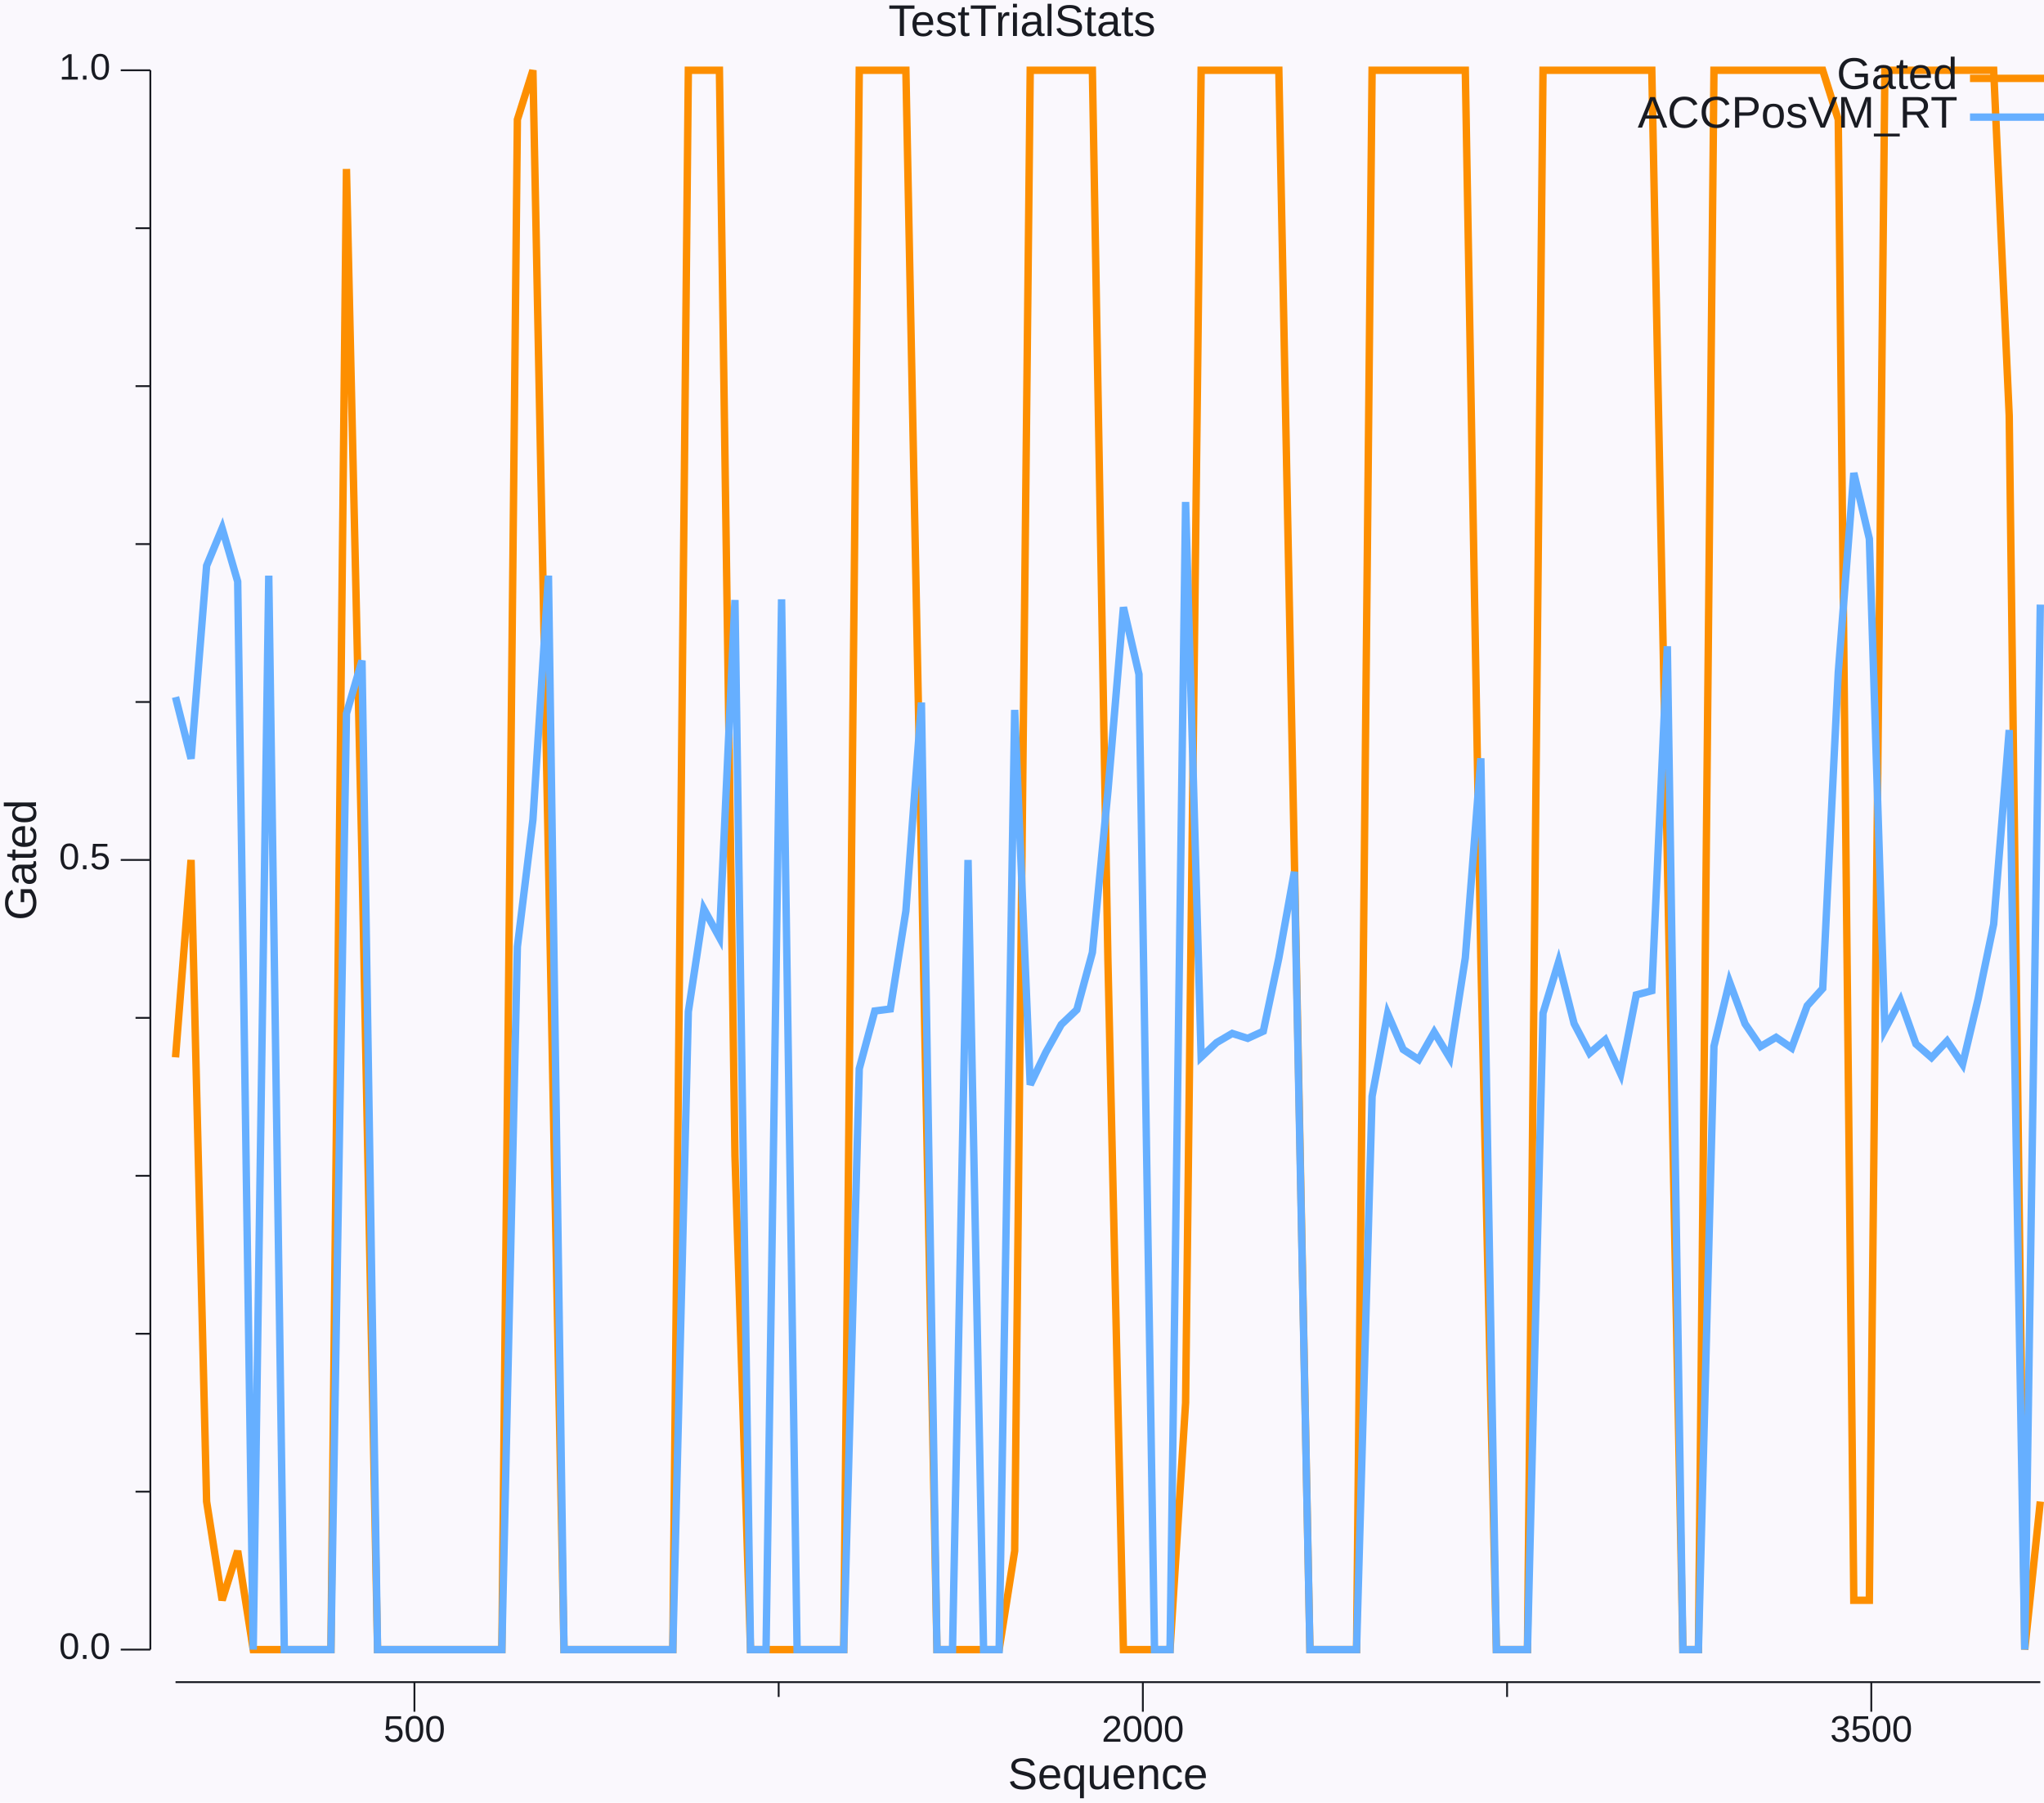
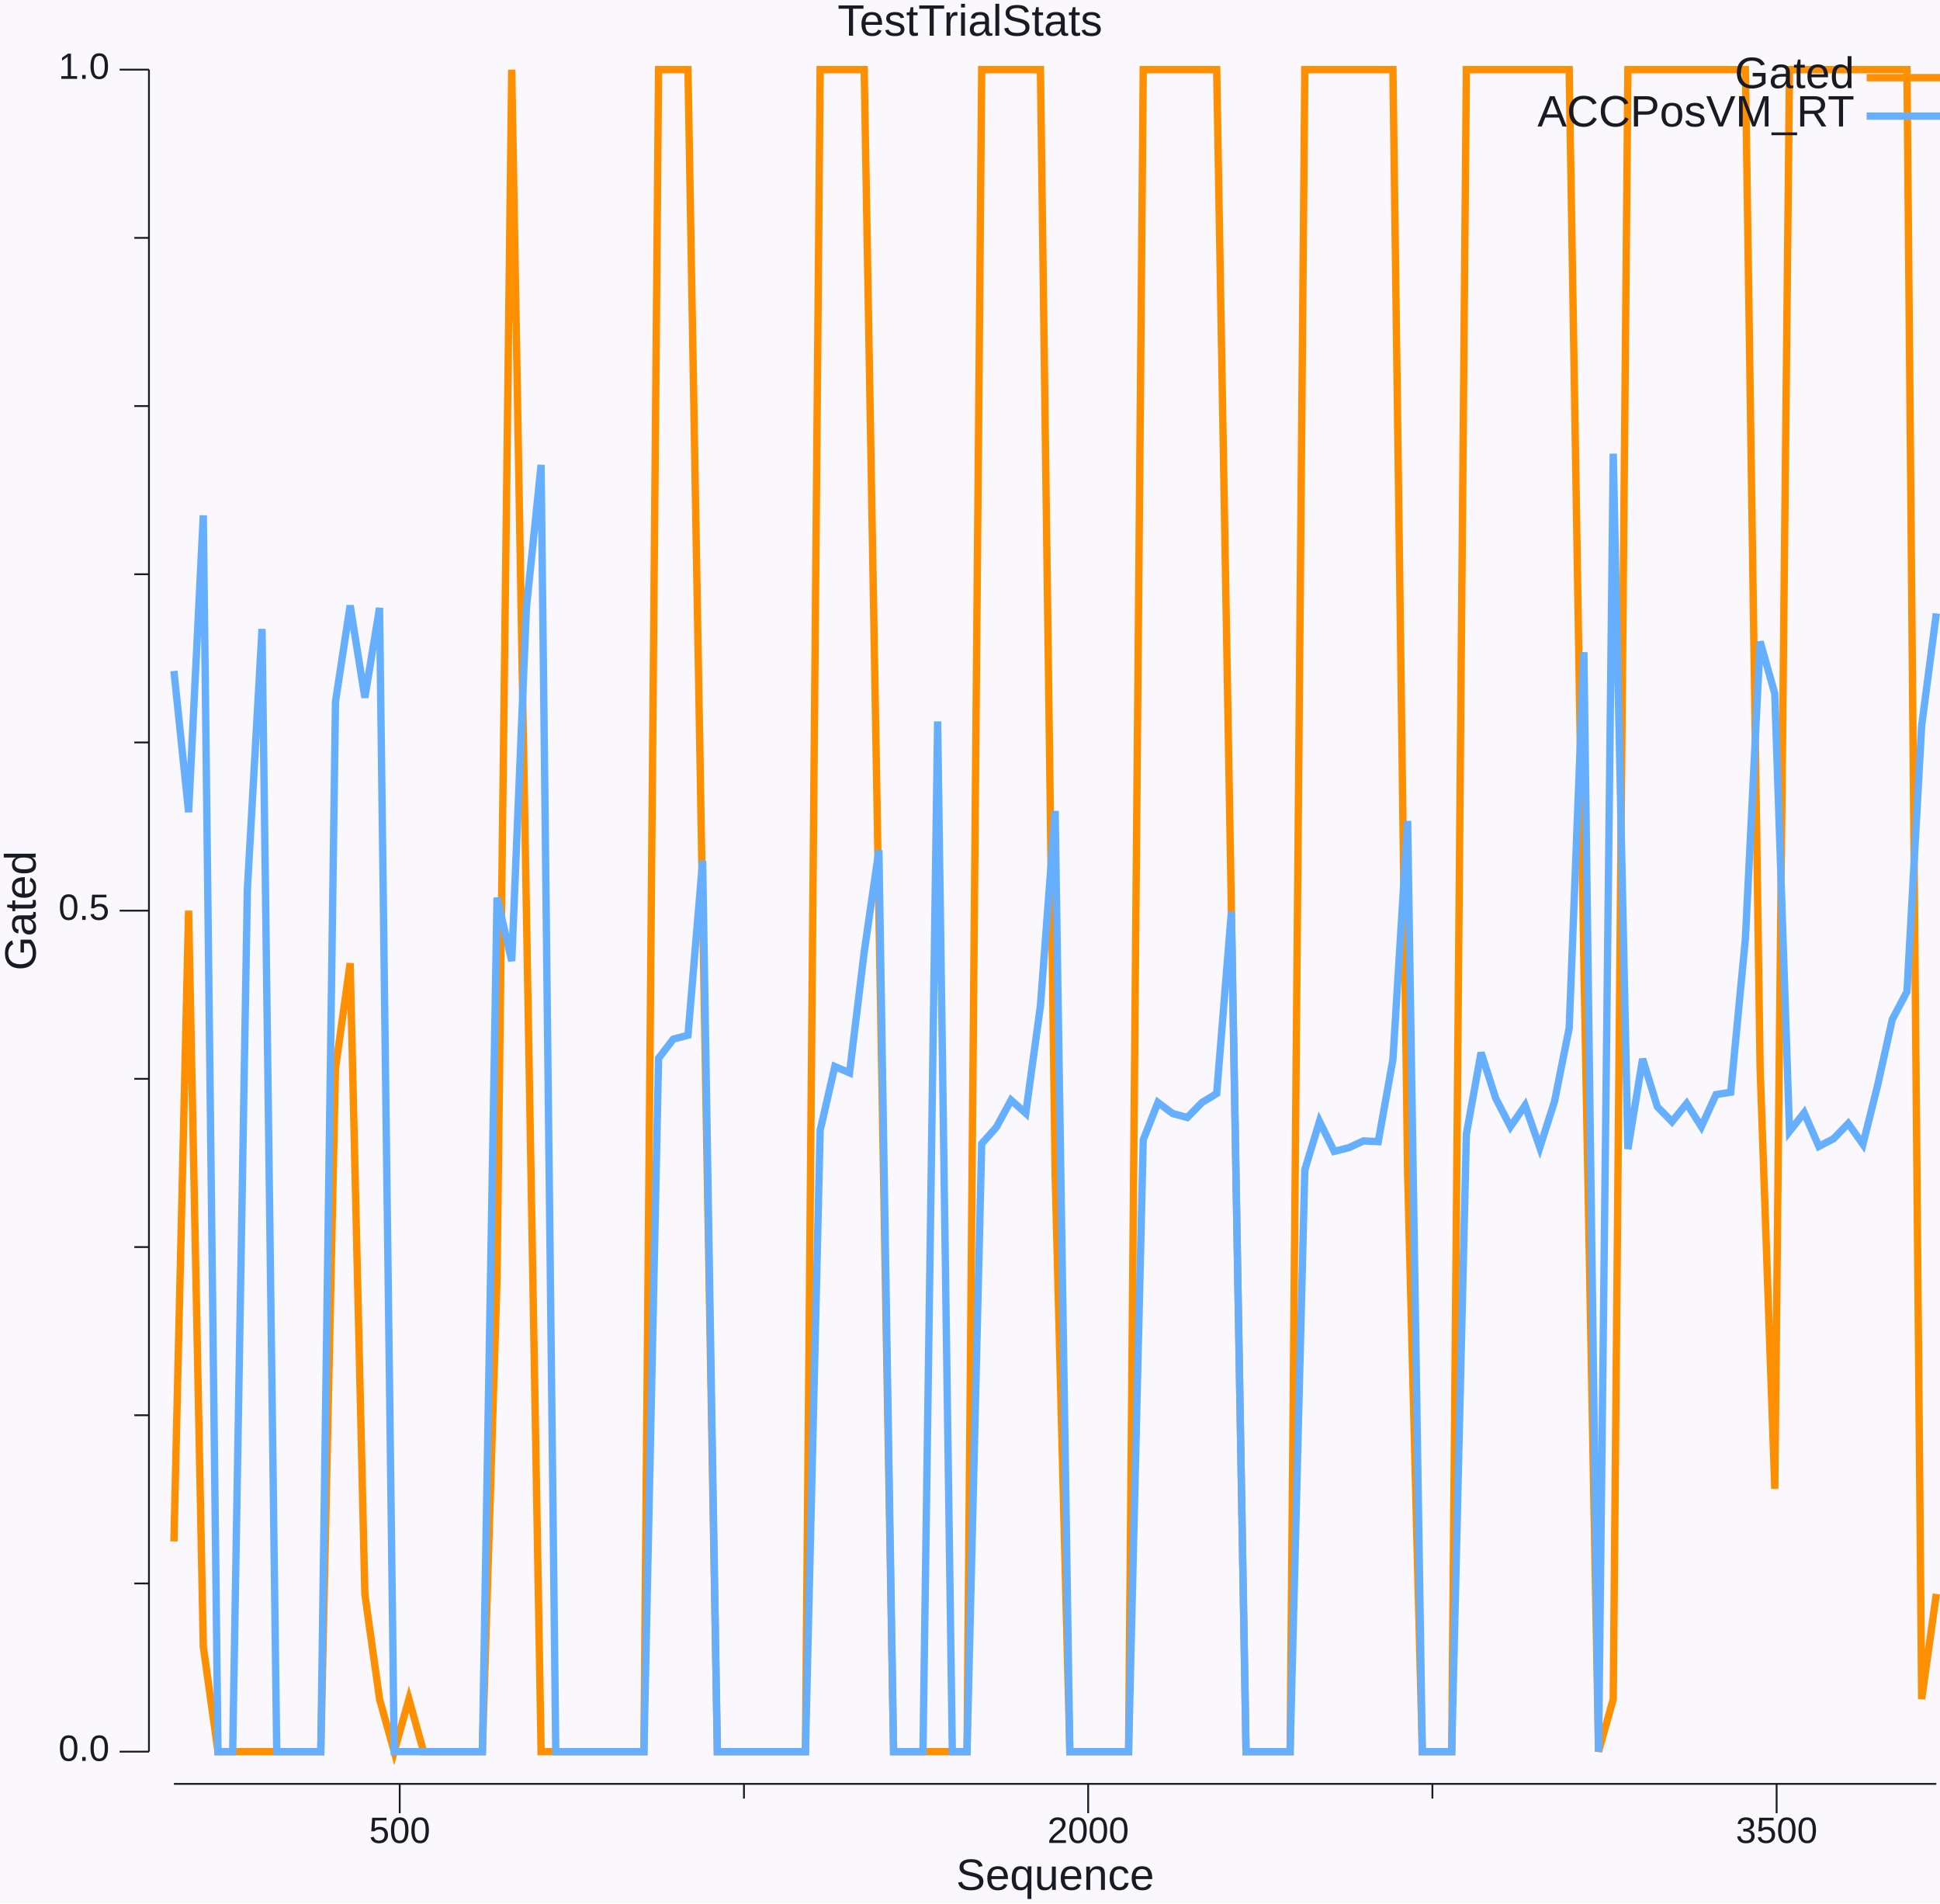
- <svg xmlns="http://www.w3.org/2000/svg" width="552.38pt" height="487.12pt" viewBox="0 0 552.38 487.12">
-   <g transform="scale(1, -1) translate(0, -487.12)">
-     <path d="M0,0L552.38,0L552.38,487.12L0,487.12Z" style="fill:#FAF8FD" />
-     <text x="240.07" y="-477.4" transform="scale(1, -1)" style="font-family:Liberation Sans;font-variant:normal;font-weight:normal;font-style:normal;font-size:12px;fill:#191B22">TestTrialStats</text>
-     <text x="272.38" y="-3.68" transform="scale(1, -1)" style="font-family:Liberation Sans;font-variant:normal;font-weight:normal;font-style:normal;font-size:12px;fill:#191B22">Sequence</text>
-     <text x="103.66" y="-16.473" transform="scale(1, -1)" style="font-family:Liberation Sans;font-variant:normal;font-weight:normal;font-style:normal;font-size:10px;fill:#191B22">500</text>
-     <text x="297.73" y="-16.473" transform="scale(1, -1)" style="font-family:Liberation Sans;font-variant:normal;font-weight:normal;font-style:normal;font-size:10px;fill:#191B22">2000</text>
-     <text x="494.58" y="-16.473" transform="scale(1, -1)" style="font-family:Liberation Sans;font-variant:normal;font-weight:normal;font-style:normal;font-size:10px;fill:#191B22">3500</text>
-     <path d="M112,24.578L112,32.578" style="fill:none;stroke:#191B22;stroke-width:0.5" />
-     <path d="M308.85,24.578L308.85,32.578" style="fill:none;stroke:#191B22;stroke-width:0.5" />
-     <path d="M505.71,24.578L505.71,32.578" style="fill:none;stroke:#191B22;stroke-width:0.5" />
-     <path d="M210.43,28.578L210.43,32.578" style="fill:none;stroke:#191B22;stroke-width:0.5" />
-     <path d="M407.28,28.578L407.28,32.578" style="fill:none;stroke:#191B22;stroke-width:0.5" />
-     <path d="M47.435,32.578L551.38,32.578" style="fill:none;stroke:#191B22;stroke-width:0.5" />
+ <svg xmlns="http://www.w3.org/2000/svg" width="529.12pt" height="519pt" viewBox="0 0 529.12 519">
+   <g transform="scale(1, -1) translate(0, -519)">
+     <path d="M0,0L529.12,0L529.12,519L0,519Z" style="fill:#FAF8FD" />
+     <text x="228.44" y="-509.27" transform="scale(1, -1)" style="font-family:Liberation Sans;font-variant:normal;font-weight:normal;font-style:normal;font-size:12px;fill:#191B22">TestTrialStats</text>
+     <text x="260.76" y="-3.68" transform="scale(1, -1)" style="font-family:Liberation Sans;font-variant:normal;font-weight:normal;font-style:normal;font-size:12px;fill:#191B22">Sequence</text>
+     <text x="100.68" y="-16.473" transform="scale(1, -1)" style="font-family:Liberation Sans;font-variant:normal;font-weight:normal;font-style:normal;font-size:10px;fill:#191B22">500</text>
+     <text x="285.67" y="-16.473" transform="scale(1, -1)" style="font-family:Liberation Sans;font-variant:normal;font-weight:normal;font-style:normal;font-size:10px;fill:#191B22">2000</text>
+     <text x="473.44" y="-16.473" transform="scale(1, -1)" style="font-family:Liberation Sans;font-variant:normal;font-weight:normal;font-style:normal;font-size:10px;fill:#191B22">3500</text>
+     <path d="M109.02,24.578L109.02,32.578" style="fill:none;stroke:#191B22;stroke-width:0.5" />
+     <path d="M296.79,24.578L296.79,32.578" style="fill:none;stroke:#191B22;stroke-width:0.5" />
+     <path d="M484.56,24.578L484.56,32.578" style="fill:none;stroke:#191B22;stroke-width:0.5" />
+     <path d="M202.91,28.578L202.91,32.578" style="fill:none;stroke:#191B22;stroke-width:0.5" />
+     <path d="M390.68,28.578L390.68,32.578" style="fill:none;stroke:#191B22;stroke-width:0.5" />
+     <path d="M47.435,32.578L528.12,32.578" style="fill:none;stroke:#191B22;stroke-width:0.5" />
    <g transform="rotate(90)">
-       <text x="238.41" y="9.727" transform="scale(1, -1)" style="font-family:Liberation Sans;font-variant:normal;font-weight:normal;font-style:normal;font-size:12px;fill:#191B22">Gated</text>
+       <text x="254.34" y="9.727" transform="scale(1, -1)" style="font-family:Liberation Sans;font-variant:normal;font-weight:normal;font-style:normal;font-size:12px;fill:#191B22">Gated</text>
    </g>
    <text x="15.949" y="-38.852" transform="scale(1, -1)" style="font-family:Liberation Sans;font-variant:normal;font-weight:normal;font-style:normal;font-size:10px;fill:#191B22">0.0</text>
-     <text x="15.949" y="-252.23" transform="scale(1, -1)" style="font-family:Liberation Sans;font-variant:normal;font-weight:normal;font-style:normal;font-size:10px;fill:#191B22">0.5</text>
-     <text x="15.949" y="-465.61" transform="scale(1, -1)" style="font-family:Liberation Sans;font-variant:normal;font-weight:normal;font-style:normal;font-size:10px;fill:#191B22">1.0</text>
+     <text x="15.949" y="-268.17" transform="scale(1, -1)" style="font-family:Liberation Sans;font-variant:normal;font-weight:normal;font-style:normal;font-size:10px;fill:#191B22">0.5</text>
+     <text x="15.949" y="-497.49" transform="scale(1, -1)" style="font-family:Liberation Sans;font-variant:normal;font-weight:normal;font-style:normal;font-size:10px;fill:#191B22">1.0</text>
    <path d="M32.629,41.371L40.629,41.371" style="fill:none;stroke:#191B22;stroke-width:0.5" />
-     <path d="M32.629,254.75L40.629,254.75" style="fill:none;stroke:#191B22;stroke-width:0.5" />
-     <path d="M32.629,468.13L40.629,468.13" style="fill:none;stroke:#191B22;stroke-width:0.5" />
-     <path d="M36.629,84.047L40.629,84.047" style="fill:none;stroke:#191B22;stroke-width:0.5" />
-     <path d="M36.629,126.72L40.629,126.72" style="fill:none;stroke:#191B22;stroke-width:0.5" />
-     <path d="M36.629,169.4L40.629,169.4" style="fill:none;stroke:#191B22;stroke-width:0.5" />
-     <path d="M36.629,212.08L40.629,212.08" style="fill:none;stroke:#191B22;stroke-width:0.5" />
-     <path d="M36.629,297.43L40.629,297.43" style="fill:none;stroke:#191B22;stroke-width:0.5" />
-     <path d="M36.629,340.1L40.629,340.1" style="fill:none;stroke:#191B22;stroke-width:0.5" />
-     <path d="M36.629,382.78L40.629,382.78" style="fill:none;stroke:#191B22;stroke-width:0.5" />
-     <path d="M36.629,425.46L40.629,425.46" style="fill:none;stroke:#191B22;stroke-width:0.5" />
-     <path d="M40.629,41.371L40.629,468.13" style="fill:none;stroke:#191B22;stroke-width:0.5" />
-     <path d="M47.435,201.41L51.634,254.75L55.834,81.38L60.033,54.707L64.233,68.044L68.432,41.371L72.632,41.371L76.831,41.371L81.031,41.371L85.23,41.371L89.43,41.371L93.629,441.46L97.829,254.75L102.03,41.371L106.23,41.371L110.43,41.371L114.63,41.371L118.83,41.371L123.03,41.371L127.23,41.371L131.42,41.371L135.62,41.371L139.82,454.8L144.02,468.13L148.22,254.75L152.42,41.371L156.62,41.371L160.82,41.371L165.02,41.371L169.22,41.371L173.42,41.371L177.62,41.371L181.82,41.371L186.02,468.13L190.22,468.13L194.42,468.13L198.62,174.73L202.82,41.371L207.02,41.371L211.22,41.371L215.41,41.371L219.61,41.371L223.81,41.371L228.01,41.371L232.21,468.13L236.41,468.13L240.61,468.13L244.81,468.13L249.01,254.75L253.21,41.371L257.41,41.371L261.61,41.371L265.81,41.371L270.01,41.371L274.21,68.044L278.41,468.13L282.61,468.13L286.81,468.13L291.01,468.13L295.21,468.13L299.4,228.08L303.6,41.371L307.8,41.371L312,41.371L316.2,41.371L320.4,108.05L324.6,468.13L328.8,468.13L333,468.13L337.2,468.13L341.4,468.13L345.6,468.13L349.8,254.75L354,41.371L358.2,41.371L362.4,41.371L366.6,41.371L370.8,468.13L375,468.13L379.2,468.13L383.39,468.13L387.59,468.13L391.79,468.13L395.99,468.13L400.19,228.08L404.39,41.371L408.59,41.371L412.79,41.371L416.99,468.13L421.19,468.13L425.39,468.13L429.59,468.13L433.79,468.13L437.99,468.13L442.19,468.13L446.39,468.13L450.59,254.75L454.79,41.371L458.99,41.371L463.19,468.13L467.38,468.13L471.58,468.13L475.78,468.13L479.98,468.13L484.18,468.13L488.38,468.13L492.58,468.13L496.78,454.8L500.98,54.707L505.18,54.707L509.38,468.13L513.58,468.13L517.78,468.13L521.98,468.13L526.18,468.13L530.38,468.13L534.58,468.13L538.78,468.13L542.98,374.78L547.18,41.371L551.38,81.38" style="fill:none;stroke:#FD8F00;stroke-width:2" />
-     <path d="M47.435,298.76L51.634,282.11L55.834,334.24L60.033,344.37L64.233,329.97L68.432,41.371L72.632,331.57L76.831,41.371L81.031,41.371L85.23,41.371L89.43,41.371L93.629,294.29L97.829,308.63L102.03,41.371L106.23,41.371L110.43,41.371L114.63,41.371L118.83,41.371L123.03,41.371L127.23,41.371L131.42,41.371L135.62,41.371L139.82,231.28L144.02,265.62L148.22,331.57L152.42,41.371L156.62,41.371L160.82,41.371L165.02,41.371L169.22,41.371L173.42,41.371L177.62,41.371L181.82,41.371L186.02,213.74L190.22,241.48L194.42,233.81L198.62,324.99L202.82,41.371L207.02,41.371L211.22,325.17L215.41,41.371L219.61,41.371L223.81,41.371L228.01,41.371L232.21,198.34L236.41,213.94L240.61,214.48L244.81,240.95L249.01,297.28L253.21,41.371L257.41,41.371L261.61,254.75L265.81,41.371L270.01,41.371L274.21,295.29L278.41,194.01L282.61,202.74L286.81,210.28L291.01,214.28L295.21,229.75L299.4,273.16L303.6,323.03L307.8,304.9L312,41.371L316.2,41.371L320.4,351.48L324.6,201.47L328.8,205.41L333,207.87L337.2,206.54L341.4,208.47L345.6,228.28L349.8,251.55L354,41.371L358.2,41.371L362.4,41.371L366.6,41.371L370.8,190.87L375,213.21L379.2,203.54L383.39,200.81L387.59,208.21L391.79,201.27L395.99,228.28L400.19,282.22L404.39,41.371L408.59,41.371L412.79,41.371L416.99,213.34L421.19,227.15L425.39,210.54L429.59,202.54L433.79,206.14L437.99,196.94L442.19,218.28L446.39,219.41L450.59,312.49L454.79,41.371L458.99,41.371L463.19,204.41L467.38,221.81L471.58,210.48L475.78,204.34L479.98,206.81L484.18,203.94L488.38,215.34L492.58,220.01L496.78,305.41L500.98,359.31L505.18,341.53L509.38,208.94L513.58,216.81L517.78,205.01L521.98,201.34L526.18,205.81L530.38,199.54L534.58,217.21L538.78,237.41L542.98,289.85L547.18,41.371L551.38,323.75" style="fill:none;stroke:#66AFFF;stroke-width:2" />
-     <path d="M532.38,465.94L552.38,465.94" style="fill:none;stroke:#FD8F00;stroke-width:2" />
-     <text x="496.35" y="-463.11" transform="scale(1, -1)" style="font-family:Liberation Sans;font-variant:normal;font-weight:normal;font-style:normal;font-size:12px;fill:#191B22">Gated</text>
-     <path d="M532.38,455.47L552.38,455.47" style="fill:none;stroke:#66AFFF;stroke-width:2" />
-     <text x="442.57" y="-452.64" transform="scale(1, -1)" style="font-family:Liberation Sans;font-variant:normal;font-weight:normal;font-style:normal;font-size:12px;fill:#191B22">ACCPosVM_RT</text>
+     <path d="M32.629,270.69L40.629,270.69" style="fill:none;stroke:#191B22;stroke-width:0.5" />
+     <path d="M32.629,500.01L40.629,500.01" style="fill:none;stroke:#191B22;stroke-width:0.5" />
+     <path d="M36.629,87.235L40.629,87.235" style="fill:none;stroke:#191B22;stroke-width:0.5" />
+     <path d="M36.629,133.1L40.629,133.1" style="fill:none;stroke:#191B22;stroke-width:0.5" />
+     <path d="M36.629,178.96L40.629,178.96" style="fill:none;stroke:#191B22;stroke-width:0.5" />
+     <path d="M36.629,224.83L40.629,224.83" style="fill:none;stroke:#191B22;stroke-width:0.5" />
+     <path d="M36.629,316.55L40.629,316.55" style="fill:none;stroke:#191B22;stroke-width:0.5" />
+     <path d="M36.629,362.42L40.629,362.42" style="fill:none;stroke:#191B22;stroke-width:0.5" />
+     <path d="M36.629,408.28L40.629,408.28" style="fill:none;stroke:#191B22;stroke-width:0.5" />
+     <path d="M36.629,454.14L40.629,454.14" style="fill:none;stroke:#191B22;stroke-width:0.5" />
+     <path d="M40.629,41.371L40.629,500.01" style="fill:none;stroke:#191B22;stroke-width:0.5" />
+     <path d="M47.435,98.701L51.44,270.69L55.446,70.036L59.452,41.371L63.458,41.371L67.463,41.371L71.469,41.371L75.475,41.371L79.481,41.371L83.486,41.371L87.492,41.371L91.498,227.69L95.504,256.36L99.509,84.368L103.52,55.703L107.52,41.371L111.53,55.703L115.53,41.371L119.54,41.371L123.54,41.371L127.55,41.371L131.56,41.371L135.56,170.36L139.57,500.01L143.57,270.69L147.58,41.371L151.58,41.371L155.59,41.371L159.6,41.371L163.6,41.371L167.61,41.371L171.61,41.371L175.62,41.371L179.62,500.01L183.63,500.01L187.64,500.01L191.64,270.69L195.65,41.371L199.65,41.371L203.66,41.371L207.66,41.371L211.67,41.371L215.68,41.371L219.68,41.371L223.69,500.01L227.69,500.01L231.7,500.01L235.7,500.01L239.71,270.69L243.72,41.371L247.72,41.371L251.73,41.371L255.73,41.371L259.74,41.371L263.75,41.371L267.75,500.01L271.76,500.01L275.76,500.01L279.77,500.01L283.77,500.01L287.78,199.03L291.79,41.371L295.79,41.371L299.8,41.371L303.8,41.371L307.81,41.371L311.81,500.01L315.82,500.01L319.83,500.01L323.83,500.01L327.84,500.01L331.84,500.01L335.85,270.69L339.85,41.371L343.86,41.371L347.87,41.371L351.87,41.371L355.88,500.01L359.88,500.01L363.89,500.01L367.89,500.01L371.9,500.01L375.91,500.01L379.91,500.01L383.92,199.03L387.92,41.371L391.93,41.371L395.94,41.371L399.94,500.01L403.95,500.01L407.95,500.01L411.96,500.01L415.96,500.01L419.97,500.01L423.98,500.01L427.98,500.01L431.99,256.36L435.99,41.371L440,55.703L444,500.01L448.01,500.01L452.02,500.01L456.02,500.01L460.03,500.01L464.03,500.01L468.04,500.01L472.04,500.01L476.05,500.01L480.06,227.69L484.06,113.03L488.07,500.01L492.07,500.01L496.08,500.01L500.08,500.01L504.09,500.01L508.1,500.01L512.1,500.01L516.11,500.01L520.11,500.01L524.12,55.703L528.12,84.368" style="fill:none;stroke:#FD8F00;stroke-width:2" />
+     <path d="M47.435,336.05L51.44,297.53L55.446,378.47L59.452,41.371L63.458,41.371L67.463,276.42L71.469,347.51L75.475,41.371L79.481,41.371L83.486,41.371L87.492,41.371L91.498,327.64L95.504,353.9L99.509,328.78L103.52,353.24L107.52,41.371L111.53,41.371L115.53,41.371L119.54,41.371L123.54,41.371L127.55,41.371L131.56,41.371L135.56,274.24L139.57,256.93L143.57,353.24L147.58,392.23L151.58,41.371L155.59,41.371L159.6,41.371L163.6,41.371L167.61,41.371L171.61,41.371L175.62,41.371L179.62,230.42L183.63,235.65L187.64,236.72L191.64,284.31L195.65,41.371L199.65,41.371L203.66,41.371L207.66,41.371L211.67,41.371L215.68,41.371L219.68,41.371L223.69,210.78L227.69,228.19L231.7,226.47L235.7,259.37L239.71,287.17L243.72,41.371L247.72,41.371L251.73,41.371L255.73,322.29L259.74,41.371L263.75,41.371L267.75,207.13L271.76,211.64L275.76,219.02L279.77,215.44L283.77,244.75L287.78,297.88L291.79,41.371L295.79,41.371L299.8,41.371L303.8,41.371L307.81,41.371L311.81,208.2L315.82,218.38L319.83,215.37L323.83,214.29L327.84,218.38L331.84,220.81L335.85,270.4L339.85,41.371L343.86,41.371L347.87,41.371L351.87,41.371L355.88,200.03L359.88,213.22L363.89,205.05L367.89,206.05L371.9,207.91L375.91,207.7L379.91,230.13L383.92,295.15L387.92,41.371L391.93,41.371L395.94,41.371L399.94,209.71L403.95,231.99L407.95,219.52L411.96,211.78L415.96,217.59L419.97,206.12L423.98,218.66L427.98,238.66L431.99,341.17L435.99,41.371L440,395.29L444,205.69L448.01,230.27L452.02,217.23L456.02,213.14L460.03,218.09L464.03,211.78L468.04,220.53L472.04,221.17L476.05,263.16L480.06,344.07L484.06,329.85L488.07,210.49L492.07,215.58L496.08,206.41L500.08,208.49L504.09,212.64L508.1,206.98L512.1,223.03L516.11,241.02L520.11,248.62L524.12,321.14L528.12,351.72" style="fill:none;stroke:#66AFFF;stroke-width:2" />
+     <path d="M509.12,497.82L529.12,497.82" style="fill:none;stroke:#FD8F00;stroke-width:2" />
+     <text x="473.1" y="-494.99" transform="scale(1, -1)" style="font-family:Liberation Sans;font-variant:normal;font-weight:normal;font-style:normal;font-size:12px;fill:#191B22">Gated</text>
+     <path d="M509.12,487.34L529.12,487.34" style="fill:none;stroke:#66AFFF;stroke-width:2" />
+     <text x="419.32" y="-484.52" transform="scale(1, -1)" style="font-family:Liberation Sans;font-variant:normal;font-weight:normal;font-style:normal;font-size:12px;fill:#191B22">ACCPosVM_RT</text>
  </g>
</svg>
